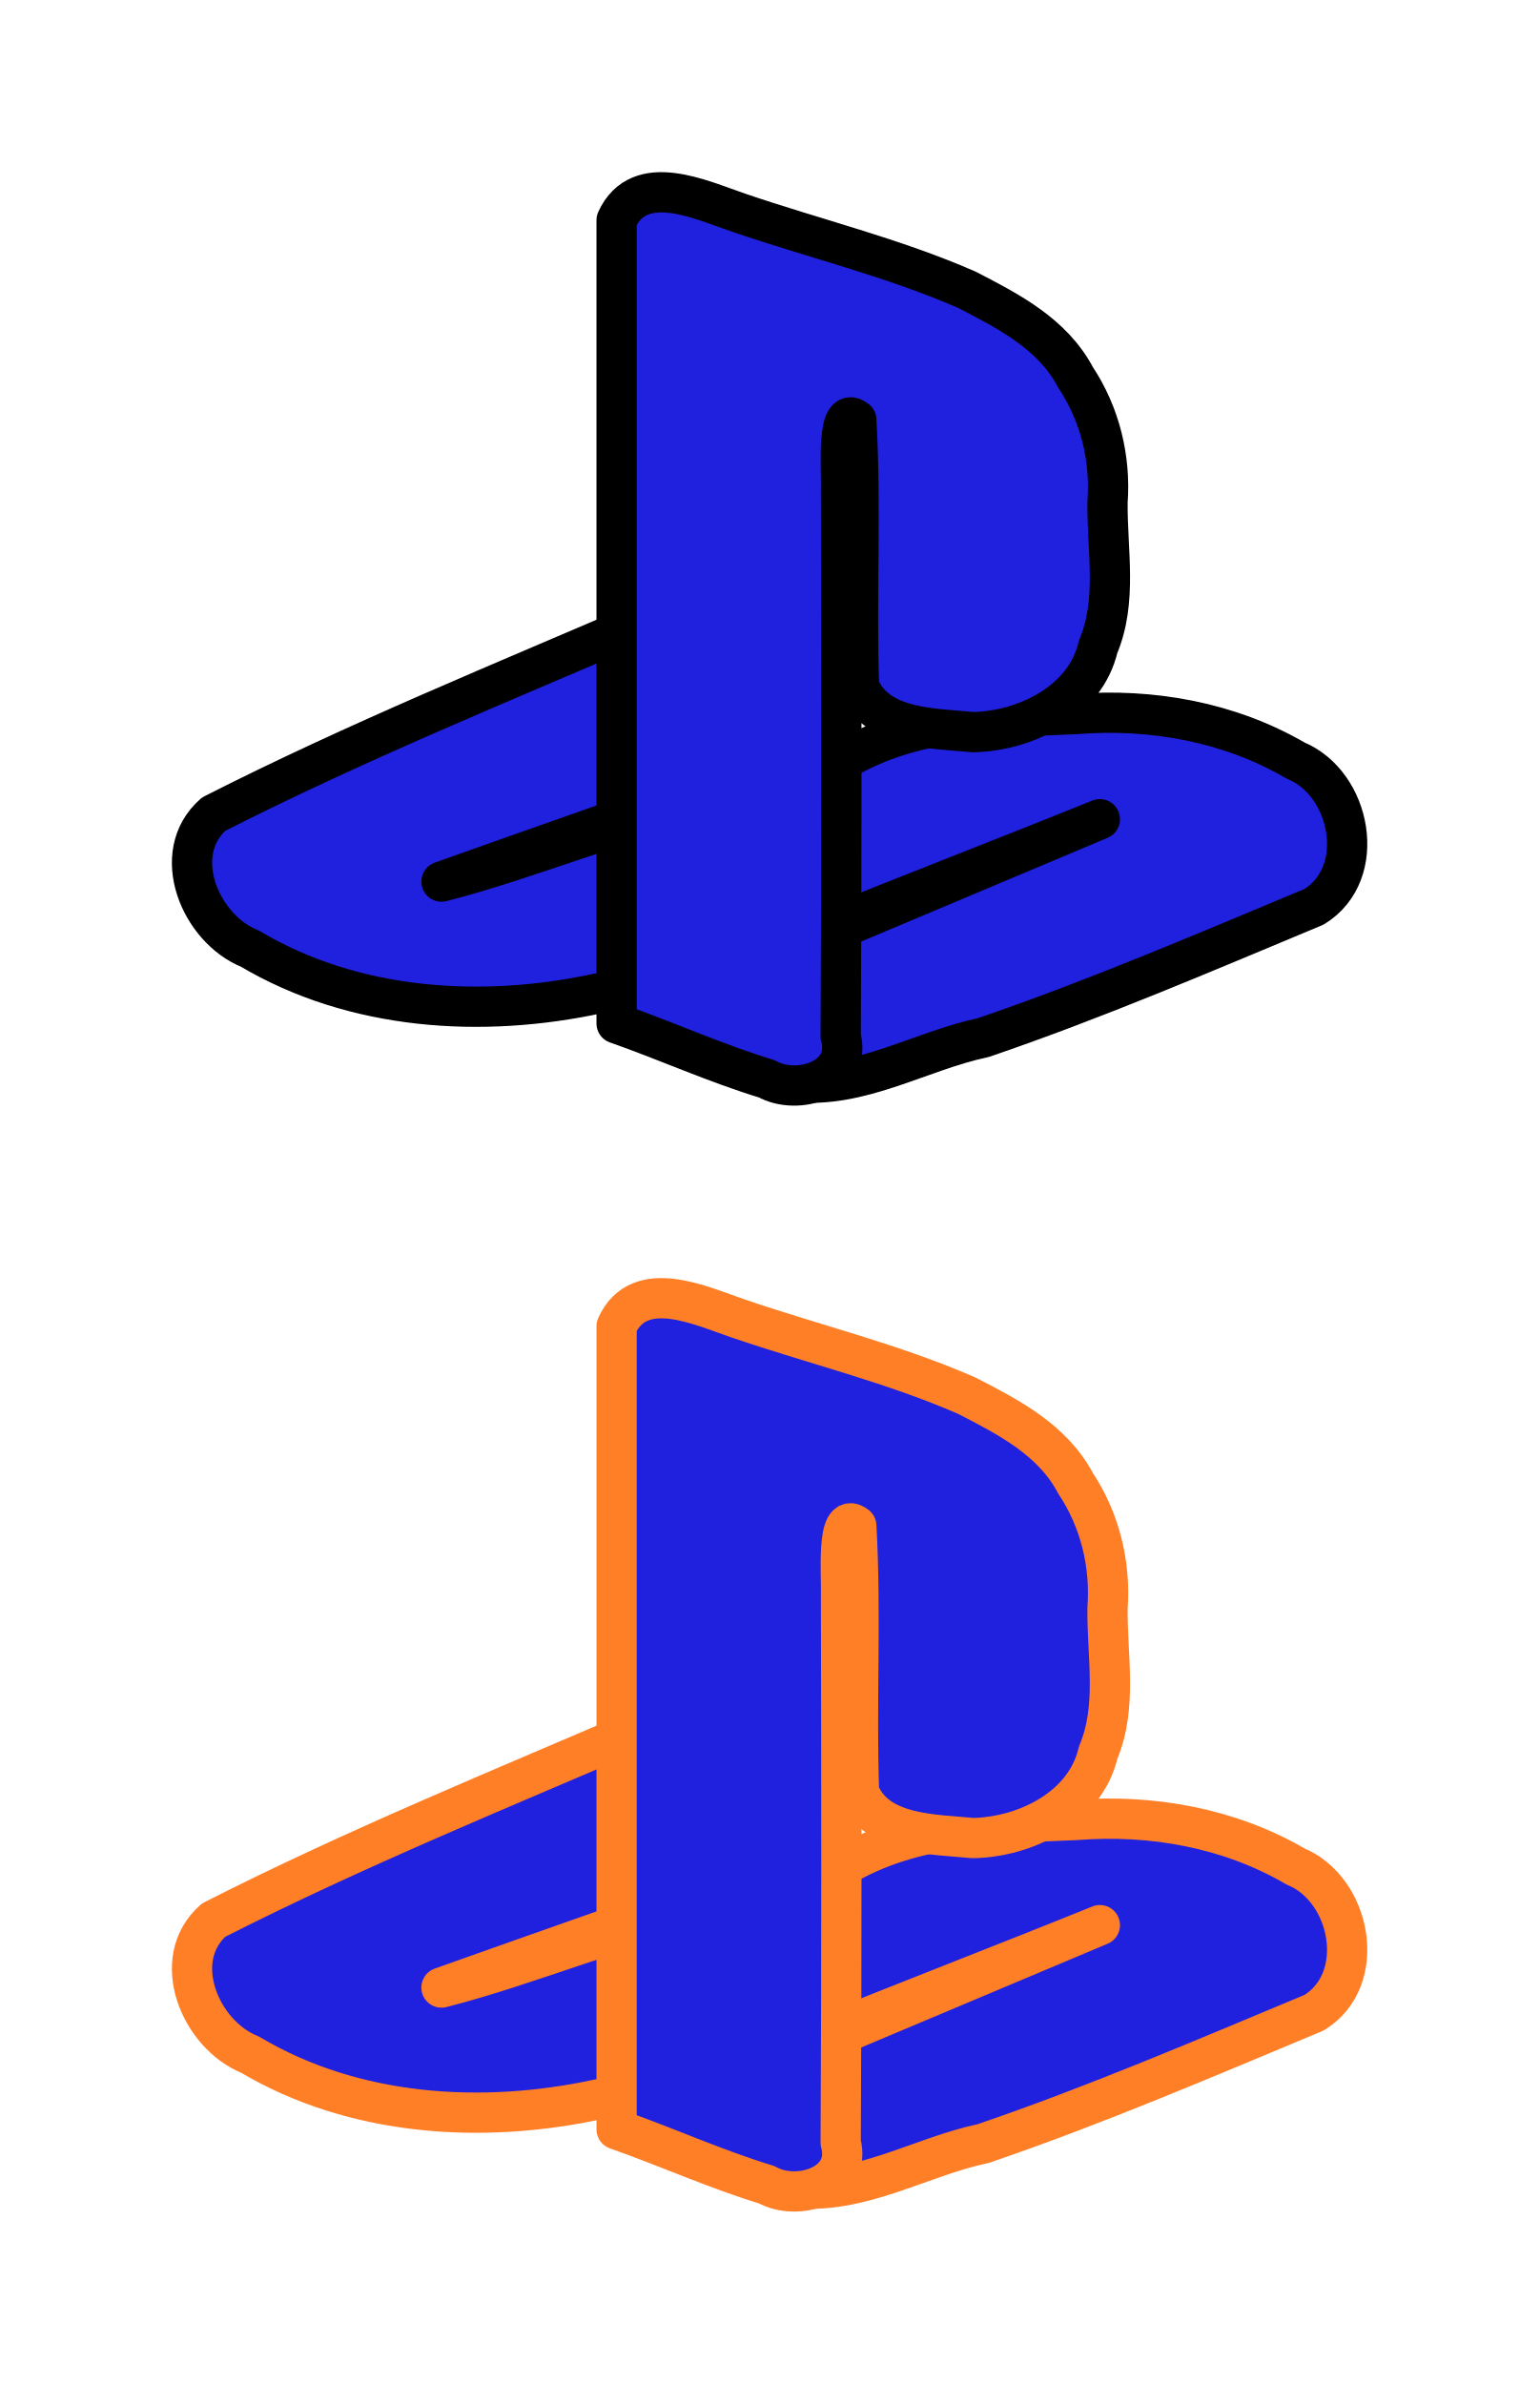
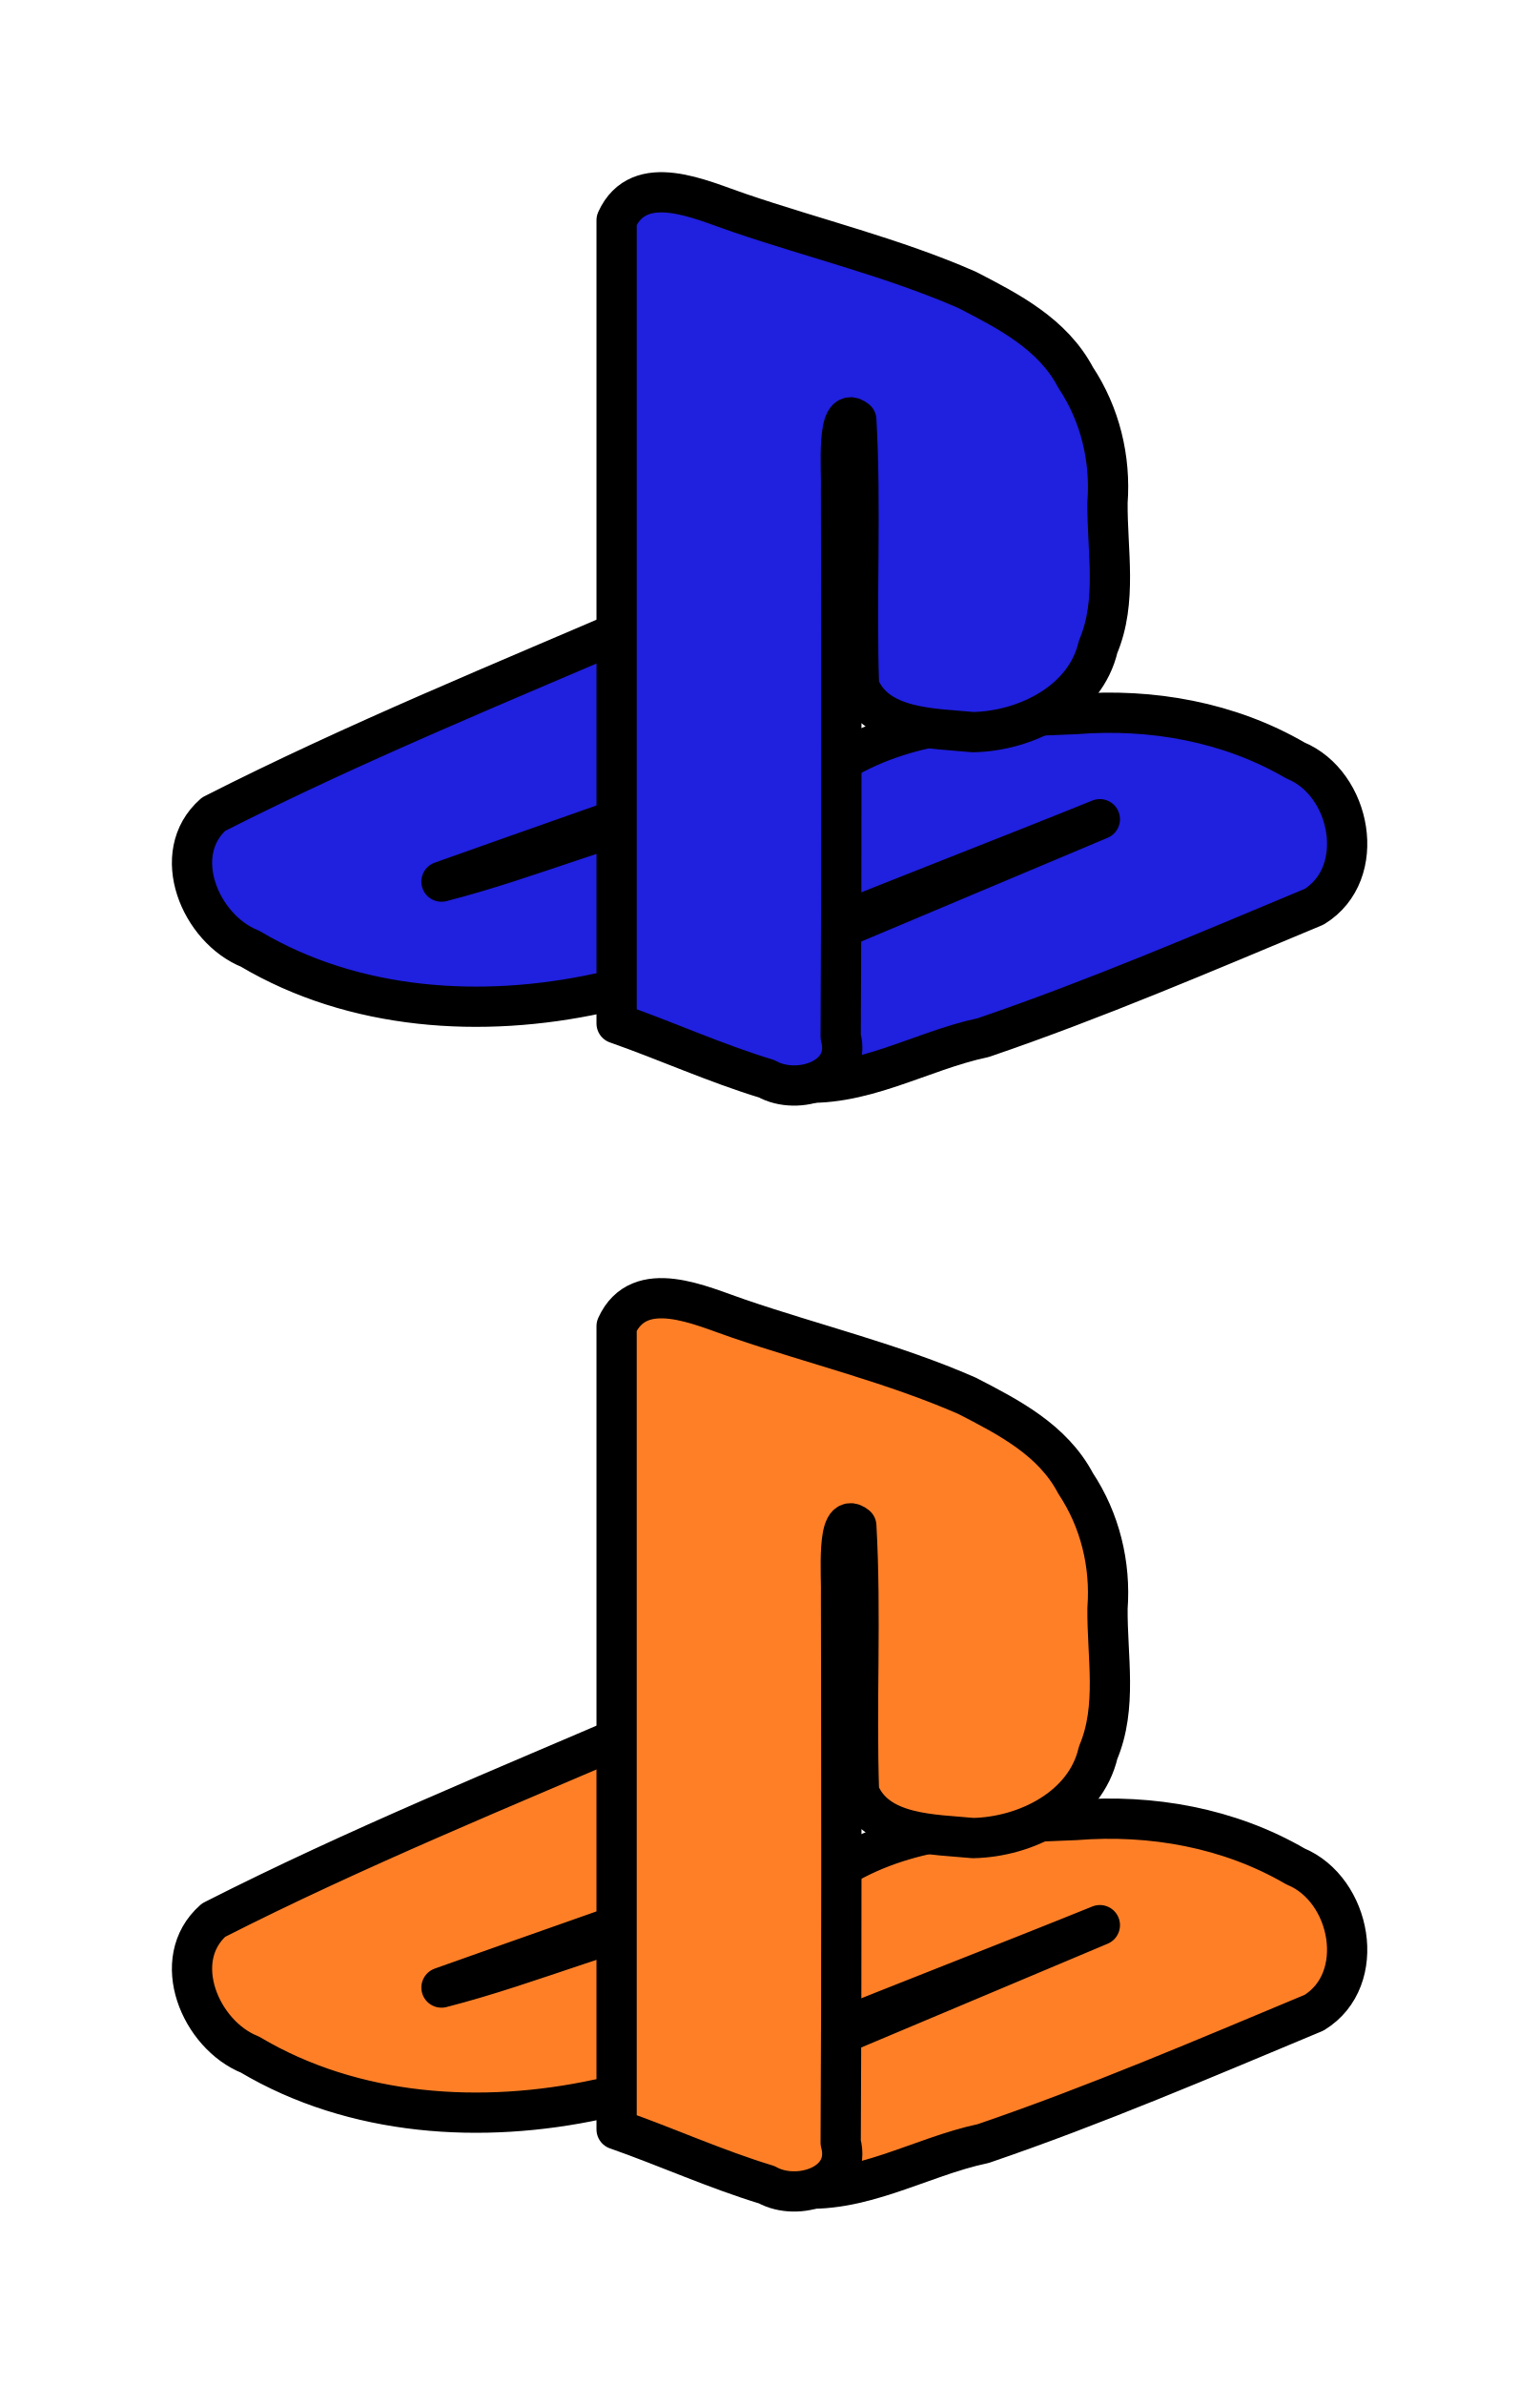
<svg xmlns="http://www.w3.org/2000/svg" width="89.435mm" height="138.498mm" viewBox="0 0 89.435 138.498" version="1.1" id="svg5">
  <defs id="defs2">
    <linearGradient id="linearGradient8705">
      <stop style="stop-color:#0000ff;stop-opacity:1;" offset="0" id="stop8703" />
    </linearGradient>
    <linearGradient id="linearGradient8655">
      <stop style="stop-color:#0000ff;stop-opacity:1;" offset="0" id="stop8653" />
    </linearGradient>
    <linearGradient id="linearGradient8629">
      <stop style="stop-color:#0000ff;stop-opacity:1;" offset="0" id="stop8627" />
    </linearGradient>
    <linearGradient id="linearGradient8541">
      <stop style="stop-color:#000000;stop-opacity:1;" offset="0" id="stop8539" />
    </linearGradient>
  </defs>
  <style type="text/css" id="style2">
	.st0{fill:#61E0DF;}
	.st1{fill:#3ED8D2;}
</style>
  <style type="text/css" id="style2-5">
	.st0{fill:#3ED8D2;}
	.st1{fill:#61E0DF;}
	.st2{opacity:8.000000e-002;}
</style>
  <g id="g949" transform="matrix(3.897845,0,0,3.897845,-498.2326,-404.2213)">
-     <path style="fill:#2020df;fill-opacity:1;stroke:#ff7f27;stroke-width:0.6;stroke-linecap:round;stroke-linejoin:round;stroke-miterlimit:4;stroke-dasharray:none;stroke-opacity:1" d="m 137.52,129.404 c -2.184,0.943 -4.392,1.839 -6.514,2.918 -0.671,0.592 -0.195,1.71 0.542,2.004 1.552,0.923 3.461,1.042 5.196,0.666 1.093,-0.099 2.16,-0.391 3.146,-0.871 1.437,-0.586 2.887,-1.141 4.326,-1.724 -1.928,0.812 -3.855,1.623 -5.783,2.435 -0.512,0.761 0.561,1.403 1.221,1.479 0.993,0.108 1.88,-0.46 2.824,-0.659 1.673,-0.571 3.301,-1.27 4.931,-1.95 0.812,-0.499 0.552,-1.839 -0.277,-2.18 -0.988,-0.576 -2.147,-0.782 -3.28,-0.692 -1.187,0.05 -2.444,0.069 -3.492,0.703 -0.588,0.339 -1.239,0.535 -1.913,0.597 -1.386,0.264 -2.681,0.848 -4.044,1.197 1.486,-0.529 2.974,-1.049 4.461,-1.575 -0.448,-0.782 -0.896,-1.564 -1.344,-2.346 z" id="path945" />
-     <path style="fill:#2020df;fill-opacity:1;stroke:#ff7f27;stroke-width:0.6;stroke-linecap:round;stroke-linejoin:round;stroke-miterlimit:4;stroke-dasharray:none;stroke-opacity:1" d="m 137.013,135.441 c 0,-3.991 0,-7.981 0,-11.972 0.34,-0.746 1.263,-0.299 1.825,-0.11 1.13,0.386 2.305,0.669 3.398,1.148 0.623,0.321 1.276,0.657 1.618,1.305 0.365,0.55 0.525,1.208 0.476,1.862 -0.007,0.718 0.149,1.472 -0.14,2.153 -0.19,0.819 -1.083,1.257 -1.865,1.272 -0.587,-0.058 -1.44,-0.038 -1.699,-0.687 -0.045,-1.321 0.034,-2.645 -0.04,-3.966 -0.305,-0.247 -0.217,0.768 -0.228,1.039 0.006,2.718 0.01,5.435 -0.005,8.153 0.172,0.633 -0.644,0.886 -1.102,0.628 -0.761,-0.231 -1.488,-0.562 -2.237,-0.825 z" id="path947" />
+     <path style="fill:#ff7f27;fill-opacity:1;stroke:#000000;stroke-width:0.6;stroke-linecap:round;stroke-linejoin:round;stroke-miterlimit:4;stroke-dasharray:none;stroke-opacity:1" d="m 137.52,129.404 c -2.184,0.943 -4.392,1.839 -6.514,2.918 -0.671,0.592 -0.195,1.71 0.542,2.004 1.552,0.923 3.461,1.042 5.196,0.666 1.093,-0.099 2.16,-0.391 3.146,-0.871 1.437,-0.586 2.887,-1.141 4.326,-1.724 -1.928,0.812 -3.855,1.623 -5.783,2.435 -0.512,0.761 0.561,1.403 1.221,1.479 0.993,0.108 1.88,-0.46 2.824,-0.659 1.673,-0.571 3.301,-1.27 4.931,-1.95 0.812,-0.499 0.552,-1.839 -0.277,-2.18 -0.988,-0.576 -2.147,-0.782 -3.28,-0.692 -1.187,0.05 -2.444,0.069 -3.492,0.703 -0.588,0.339 -1.239,0.535 -1.913,0.597 -1.386,0.264 -2.681,0.848 -4.044,1.197 1.486,-0.529 2.974,-1.049 4.461,-1.575 -0.448,-0.782 -0.896,-1.564 -1.344,-2.346 z" id="path945" />
+     <path style="fill:#ff7f27;fill-opacity:1;stroke:#000000;stroke-width:0.6;stroke-linecap:round;stroke-linejoin:round;stroke-miterlimit:4;stroke-dasharray:none;stroke-opacity:1" d="m 137.013,135.441 c 0,-3.991 0,-7.981 0,-11.972 0.34,-0.746 1.263,-0.299 1.825,-0.11 1.13,0.386 2.305,0.669 3.398,1.148 0.623,0.321 1.276,0.657 1.618,1.305 0.365,0.55 0.525,1.208 0.476,1.862 -0.007,0.718 0.149,1.472 -0.14,2.153 -0.19,0.819 -1.083,1.257 -1.865,1.272 -0.587,-0.058 -1.44,-0.038 -1.699,-0.687 -0.045,-1.321 0.034,-2.645 -0.04,-3.966 -0.305,-0.247 -0.217,0.768 -0.228,1.039 0.006,2.718 0.01,5.435 -0.005,8.153 0.172,0.633 -0.644,0.886 -1.102,0.628 -0.761,-0.231 -1.488,-0.562 -2.237,-0.825 z" id="path947" />
  </g>
  <g id="g923" transform="matrix(3.897845,0,0,3.897845,-498.2326,-468.4705)" style="display:inline">
    <path style="fill:#2020df;stroke:#000000;stroke-width:0.6;stroke-linecap:round;stroke-linejoin:round;stroke-miterlimit:4;stroke-dasharray:none;stroke-opacity:1;fill-opacity:1" d="m 137.52,129.404 c -2.184,0.943 -4.392,1.839 -6.514,2.918 -0.671,0.592 -0.195,1.71 0.542,2.004 1.552,0.923 3.461,1.042 5.196,0.666 1.093,-0.099 2.16,-0.391 3.146,-0.871 1.437,-0.586 2.887,-1.141 4.326,-1.724 -1.928,0.812 -3.855,1.623 -5.783,2.435 -0.512,0.761 0.561,1.403 1.221,1.479 0.993,0.108 1.88,-0.46 2.824,-0.659 1.673,-0.571 3.301,-1.27 4.931,-1.95 0.812,-0.499 0.552,-1.839 -0.277,-2.18 -0.988,-0.576 -2.147,-0.782 -3.28,-0.692 -1.187,0.05 -2.444,0.069 -3.492,0.703 -0.588,0.339 -1.239,0.535 -1.913,0.597 -1.386,0.264 -2.681,0.848 -4.044,1.197 1.486,-0.529 2.974,-1.049 4.461,-1.575 -0.448,-0.782 -0.896,-1.564 -1.344,-2.346 z" id="path21339" />
    <path style="fill:#2020df;stroke:#000000;stroke-width:0.6;stroke-linecap:round;stroke-linejoin:round;stroke-miterlimit:4;stroke-dasharray:none;stroke-opacity:1;fill-opacity:1" d="m 137.013,135.441 c 0,-3.991 0,-7.981 0,-11.972 0.34,-0.746 1.263,-0.299 1.825,-0.11 1.13,0.386 2.305,0.669 3.398,1.148 0.623,0.321 1.276,0.657 1.618,1.305 0.365,0.55 0.525,1.208 0.476,1.862 -0.007,0.718 0.149,1.472 -0.14,2.153 -0.19,0.819 -1.083,1.257 -1.865,1.272 -0.587,-0.058 -1.44,-0.038 -1.699,-0.687 -0.045,-1.321 0.034,-2.645 -0.04,-3.966 -0.305,-0.247 -0.217,0.768 -0.228,1.039 0.006,2.718 0.01,5.435 -0.005,8.153 0.172,0.633 -0.644,0.886 -1.102,0.628 -0.761,-0.231 -1.488,-0.562 -2.237,-0.825 z" id="path20578" />
  </g>
</svg>
